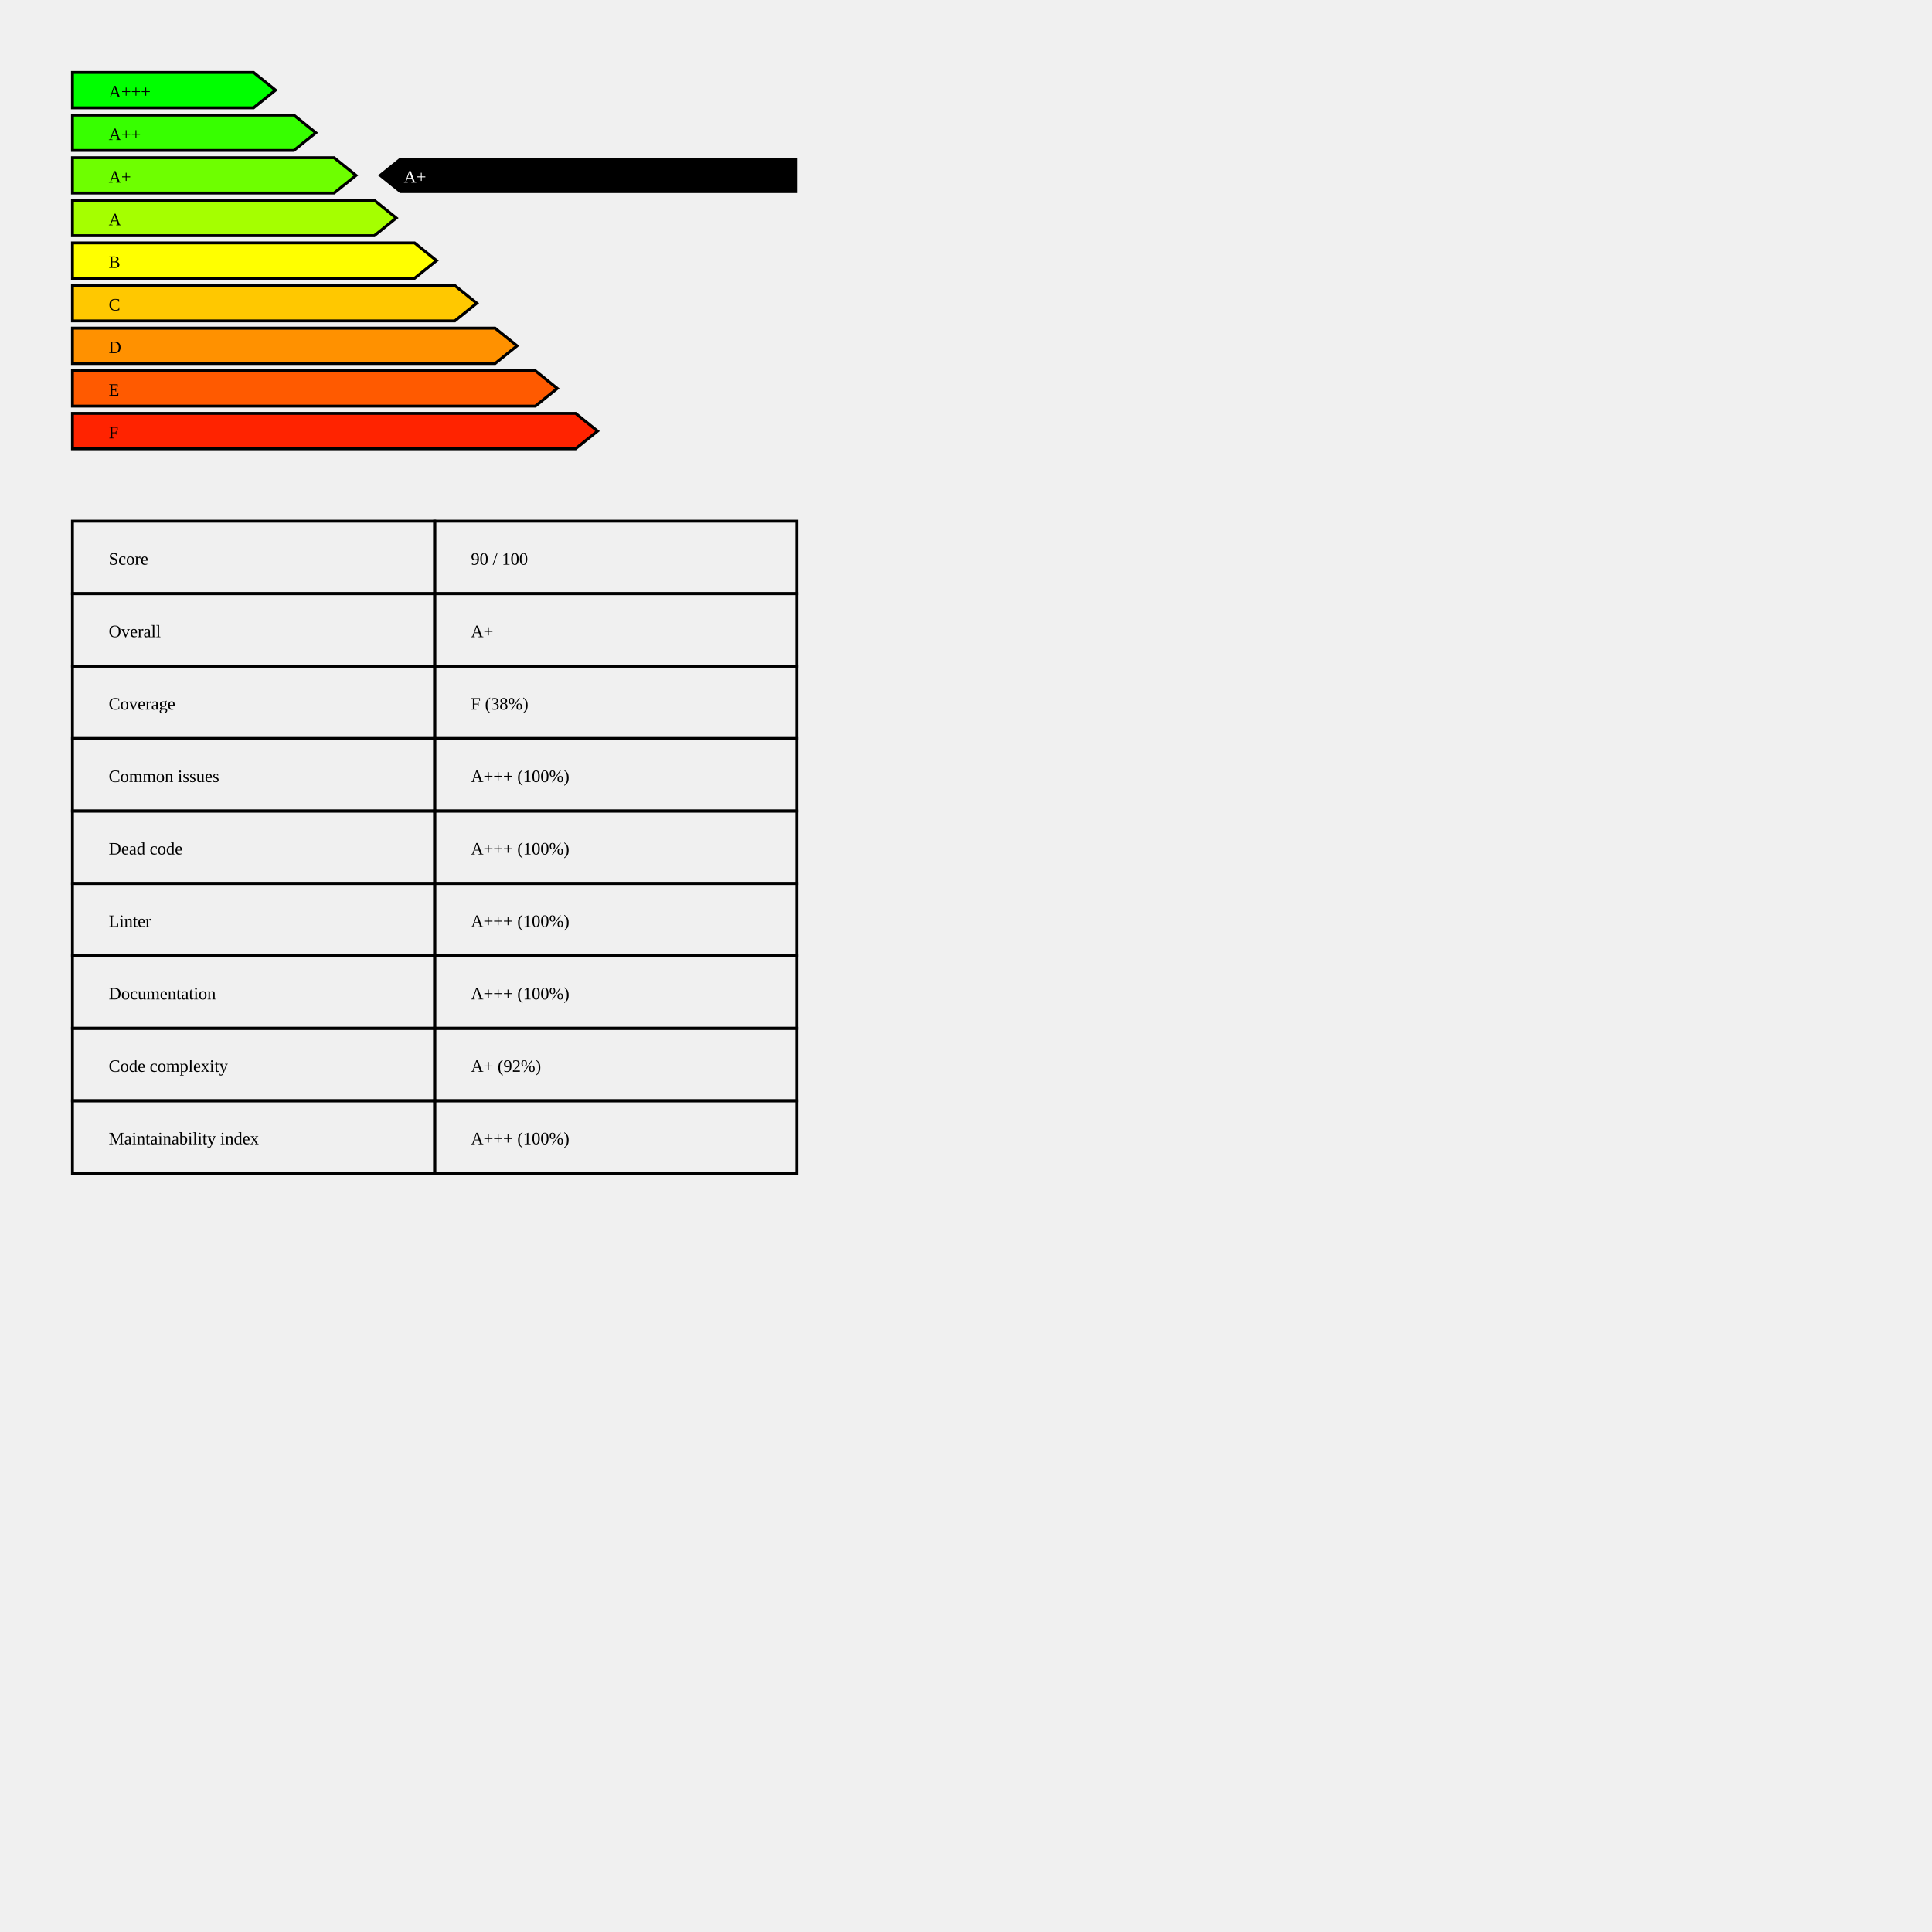
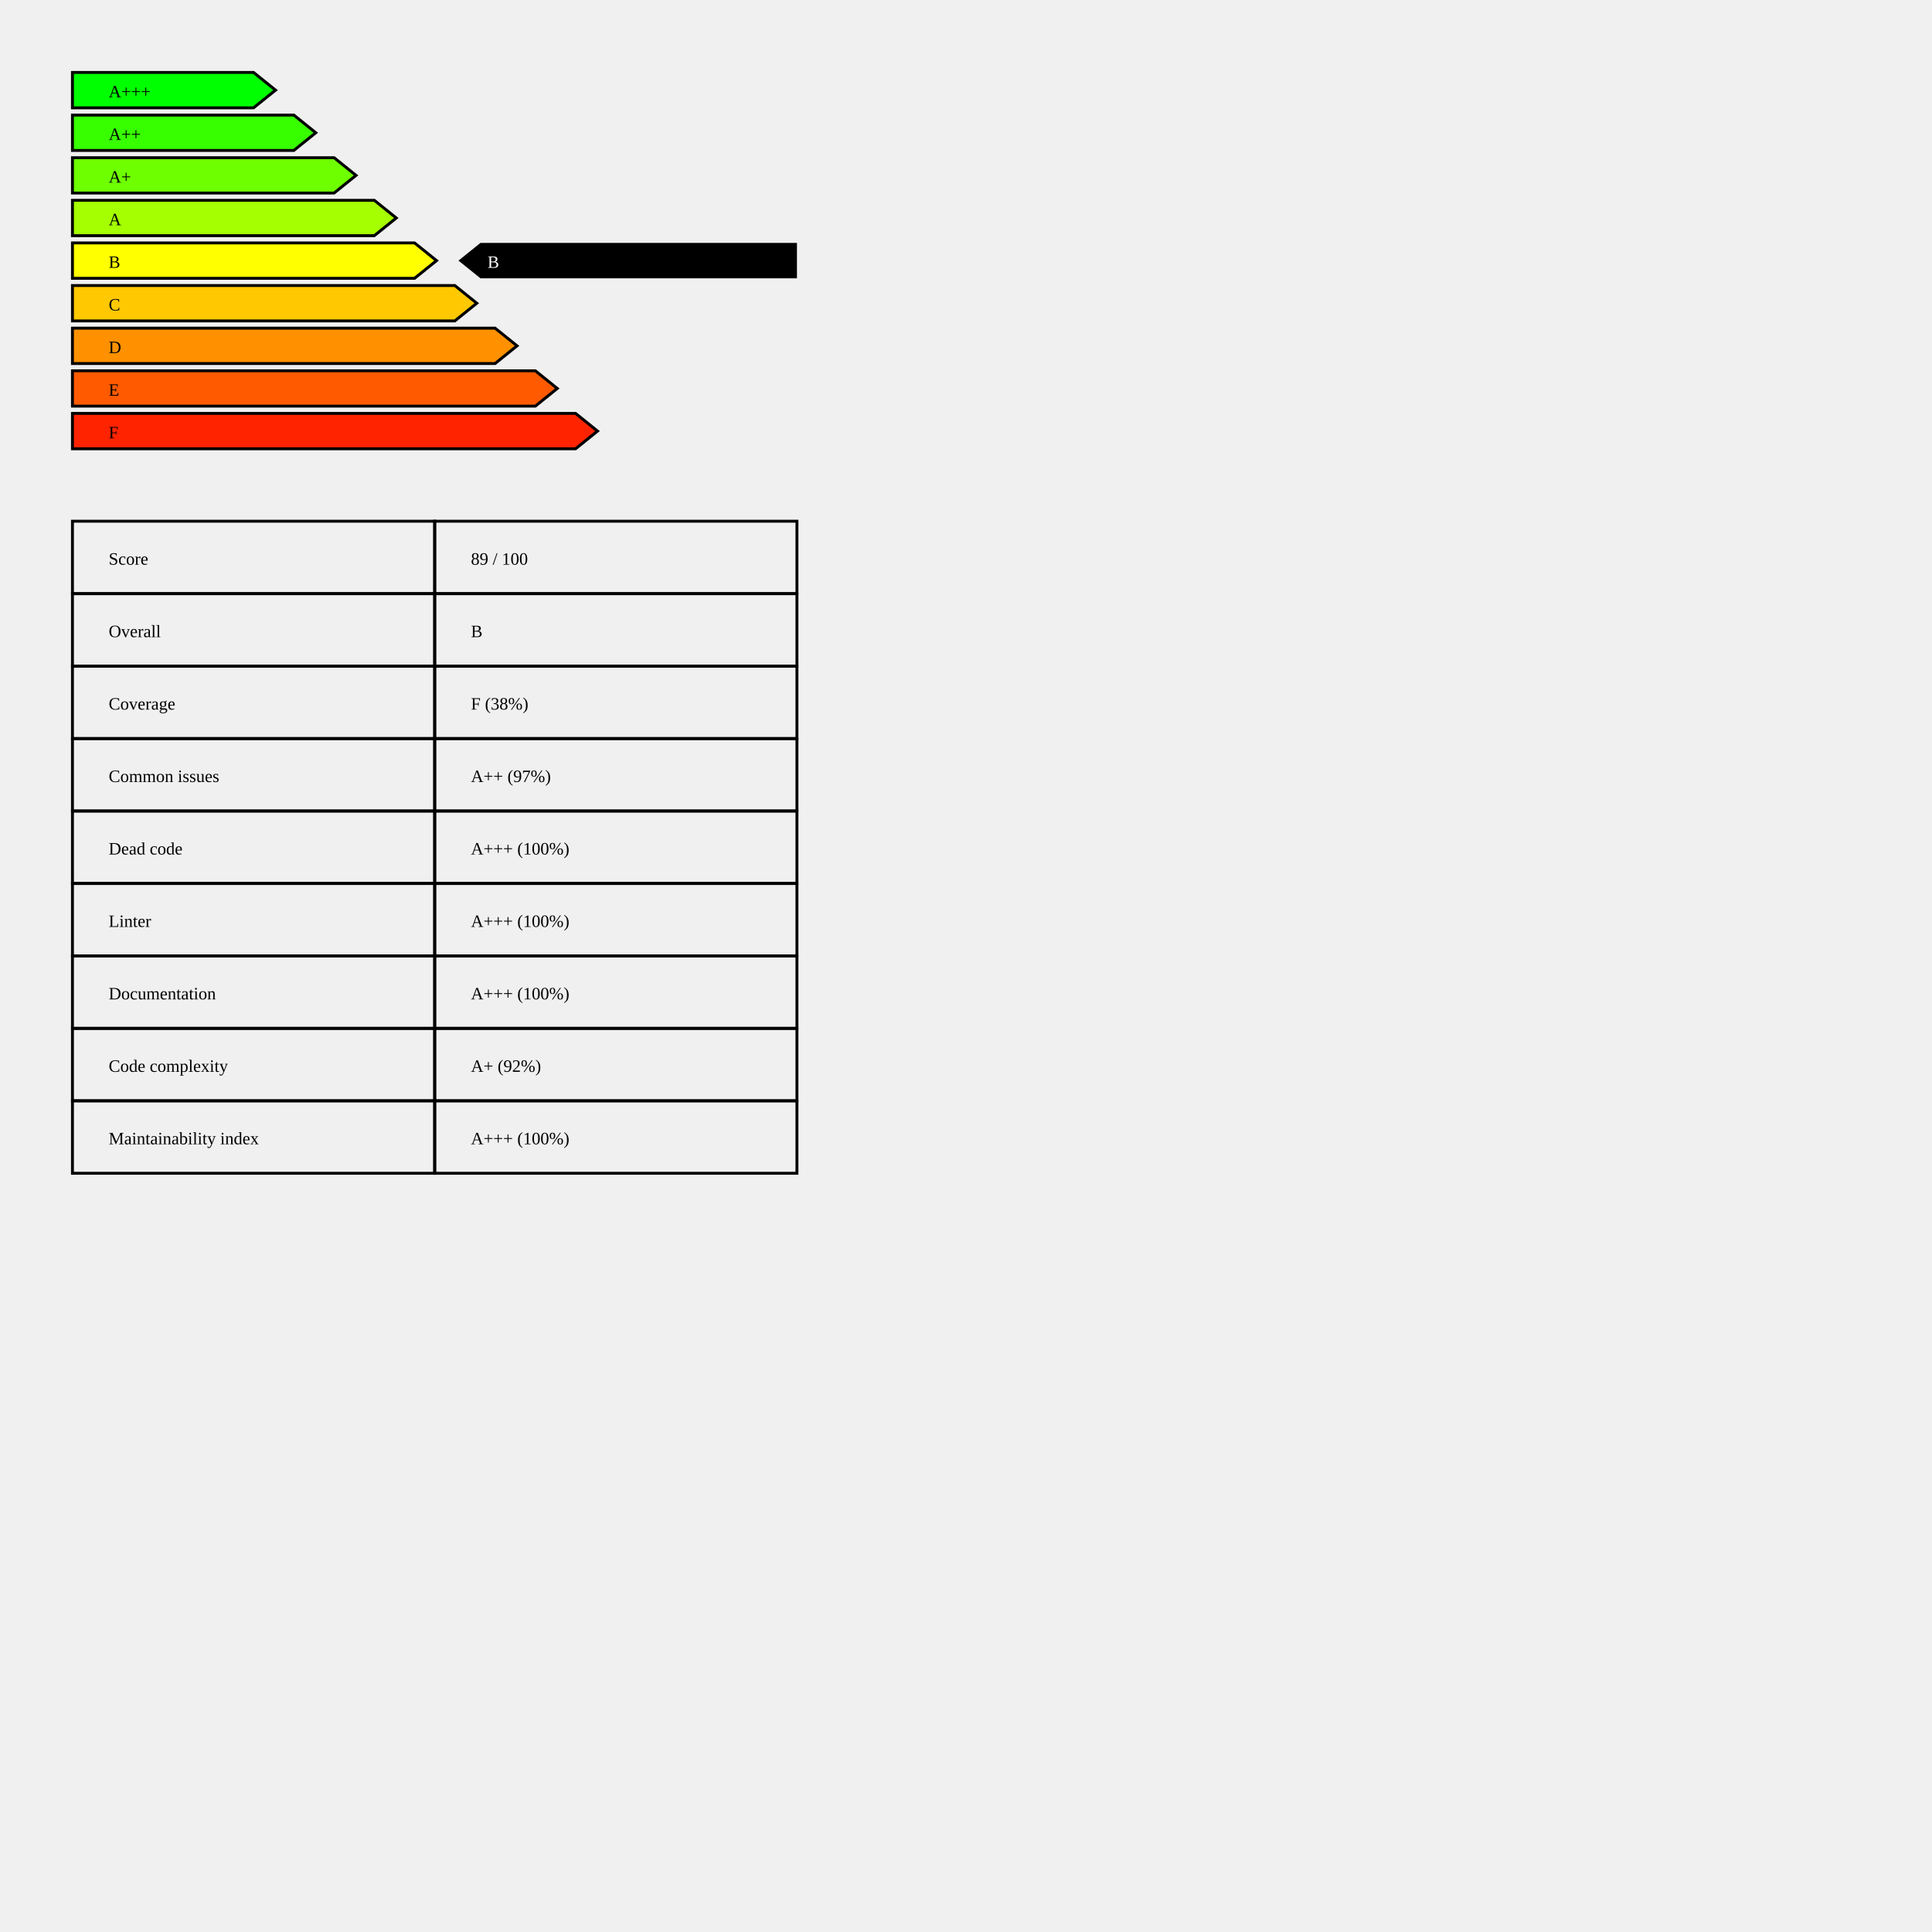
<svg xmlns="http://www.w3.org/2000/svg" baseProfile="full" height="1000pt" version="1.1" width="1000pt">
  <defs />
  <polygon points="50,50.0 175.0,50.0 190.152,62.206 175.0,74.412 50,74.412 50,50.0" style="fill:rgb(0 255 0);stroke:black;stroke-width:2;" />
  <text x="75.0" y="67.206">A+++</text>
  <polygon points="50,79.412 202.778,79.412 217.929,91.618 202.778,103.824 50,103.824 50,79.412" style="fill:rgb(55 255 0);stroke:black;stroke-width:2;" />
  <text x="75.0" y="96.618">A++</text>
  <polygon points="50,108.824 230.556,108.824 245.707,121.029 230.556,133.235 50,133.235 50,108.824" style="fill:rgb(110 255 0);stroke:black;stroke-width:2;" />
  <text x="75.0" y="126.029">A+</text>
  <polygon points="50,138.235 258.333,138.235 273.485,150.441 258.333,162.647 50,162.647 50,138.235" style="fill:rgb(165 255 0);stroke:black;stroke-width:2;" />
  <text x="75.0" y="155.441">A</text>
  <polygon points="50,167.647 286.111,167.647 301.263,179.853 286.111,192.059 50,192.059 50,167.647" style="fill:rgb(255 255 0);stroke:black;stroke-width:2;" />
  <text x="75.0" y="184.853">B</text>
  <polygon points="50,197.059 313.889,197.059 329.04,209.265 313.889,221.471 50,221.471 50,197.059" style="fill:rgb(255 200 0);stroke:black;stroke-width:2;" />
  <text x="75.0" y="214.265">C</text>
  <polygon points="50,226.471 341.667,226.471 356.818,238.676 341.667,250.882 50,250.882 50,226.471" style="fill:rgb(255 145 0);stroke:black;stroke-width:2;" />
  <text x="75.0" y="243.676">D</text>
  <polygon points="50,255.882 369.444,255.882 384.596,268.088 369.444,280.294 50,280.294 50,255.882" style="fill:rgb(255 90 0);stroke:black;stroke-width:2;" />
  <text x="75.0" y="273.088">E</text>
  <polygon points="50,285.294 397.222,285.294 412.374,297.5 397.222,309.706 50,309.706 50,285.294" style="fill:rgb(255 35 0);stroke:black;stroke-width:2;" />
  <text x="75.0" y="302.5">F</text>
-   <polygon points="276.01,108.824 260.859,121.029 276.01,133.235 550,133.235 550,108.824" style="fill:black;" />
-   <text fill="white" x="278.687" y="126.029">A+</text>
+   <polygon points="331.566,167.647 316.414,179.853 331.566,192.059 550,192.059 550,167.647" style="fill:black;" />
+   <text fill="white" x="336.465" y="184.853">B</text>
  <text x="75.0" y="389.706">Score</text>
-   <text x="325.0" y="389.706">90 / 100</text>
+   <text x="325.0" y="389.706">89 / 100</text>
  <polygon points="50,359.706 300,359.706 300,409.706 50,409.706 50,359.706" style="fill:none; stroke:black;stroke-width:2;" />
  <polygon points="300,359.706 550,359.706 550,409.706 300,409.706 300,359.706" style="fill:none; stroke:black;stroke-width:2;" />
  <text x="75.0" y="439.706">Overall</text>
-   <text x="325.0" y="439.706">A+</text>
+   <text x="325.0" y="439.706">B</text>
  <polygon points="50,409.706 300,409.706 300,459.706 50,459.706 50,409.706" style="fill:none; stroke:black;stroke-width:2;" />
  <polygon points="300,409.706 550,409.706 550,459.706 300,459.706 300,409.706" style="fill:none; stroke:black;stroke-width:2;" />
  <text x="75.0" y="489.706">Coverage</text>
  <text x="325.0" y="489.706">F  (38%)</text>
  <polygon points="50,459.706 300,459.706 300,509.706 50,509.706 50,459.706" style="fill:none; stroke:black;stroke-width:2;" />
  <polygon points="300,459.706 550,459.706 550,509.706 300,509.706 300,459.706" style="fill:none; stroke:black;stroke-width:2;" />
  <text x="75.0" y="539.706">Common issues</text>
-   <text x="325.0" y="539.706">A+++  (100%)</text>
+   <text x="325.0" y="539.706">A++  (97%)</text>
  <polygon points="50,509.706 300,509.706 300,559.706 50,559.706 50,509.706" style="fill:none; stroke:black;stroke-width:2;" />
  <polygon points="300,509.706 550,509.706 550,559.706 300,559.706 300,509.706" style="fill:none; stroke:black;stroke-width:2;" />
  <text x="75.0" y="589.706">Dead code</text>
  <text x="325.0" y="589.706">A+++  (100%)</text>
  <polygon points="50,559.706 300,559.706 300,609.706 50,609.706 50,559.706" style="fill:none; stroke:black;stroke-width:2;" />
  <polygon points="300,559.706 550,559.706 550,609.706 300,609.706 300,559.706" style="fill:none; stroke:black;stroke-width:2;" />
  <text x="75.0" y="639.706">Linter</text>
  <text x="325.0" y="639.706">A+++  (100%)</text>
  <polygon points="50,609.706 300,609.706 300,659.706 50,659.706 50,609.706" style="fill:none; stroke:black;stroke-width:2;" />
  <polygon points="300,609.706 550,609.706 550,659.706 300,659.706 300,609.706" style="fill:none; stroke:black;stroke-width:2;" />
  <text x="75.0" y="689.706">Documentation</text>
  <text x="325.0" y="689.706">A+++  (100%)</text>
  <polygon points="50,659.706 300,659.706 300,709.706 50,709.706 50,659.706" style="fill:none; stroke:black;stroke-width:2;" />
  <polygon points="300,659.706 550,659.706 550,709.706 300,709.706 300,659.706" style="fill:none; stroke:black;stroke-width:2;" />
  <text x="75.0" y="739.706">Code complexity</text>
  <text x="325.0" y="739.706">A+  (92%)</text>
  <polygon points="50,709.706 300,709.706 300,759.706 50,759.706 50,709.706" style="fill:none; stroke:black;stroke-width:2;" />
  <polygon points="300,709.706 550,709.706 550,759.706 300,759.706 300,709.706" style="fill:none; stroke:black;stroke-width:2;" />
  <text x="75.0" y="789.706">Maintainability index</text>
  <text x="325.0" y="789.706">A+++  (100%)</text>
  <polygon points="50,759.706 300,759.706 300,809.706 50,809.706 50,759.706" style="fill:none; stroke:black;stroke-width:2;" />
  <polygon points="300,759.706 550,759.706 550,809.706 300,809.706 300,759.706" style="fill:none; stroke:black;stroke-width:2;" />
</svg>
